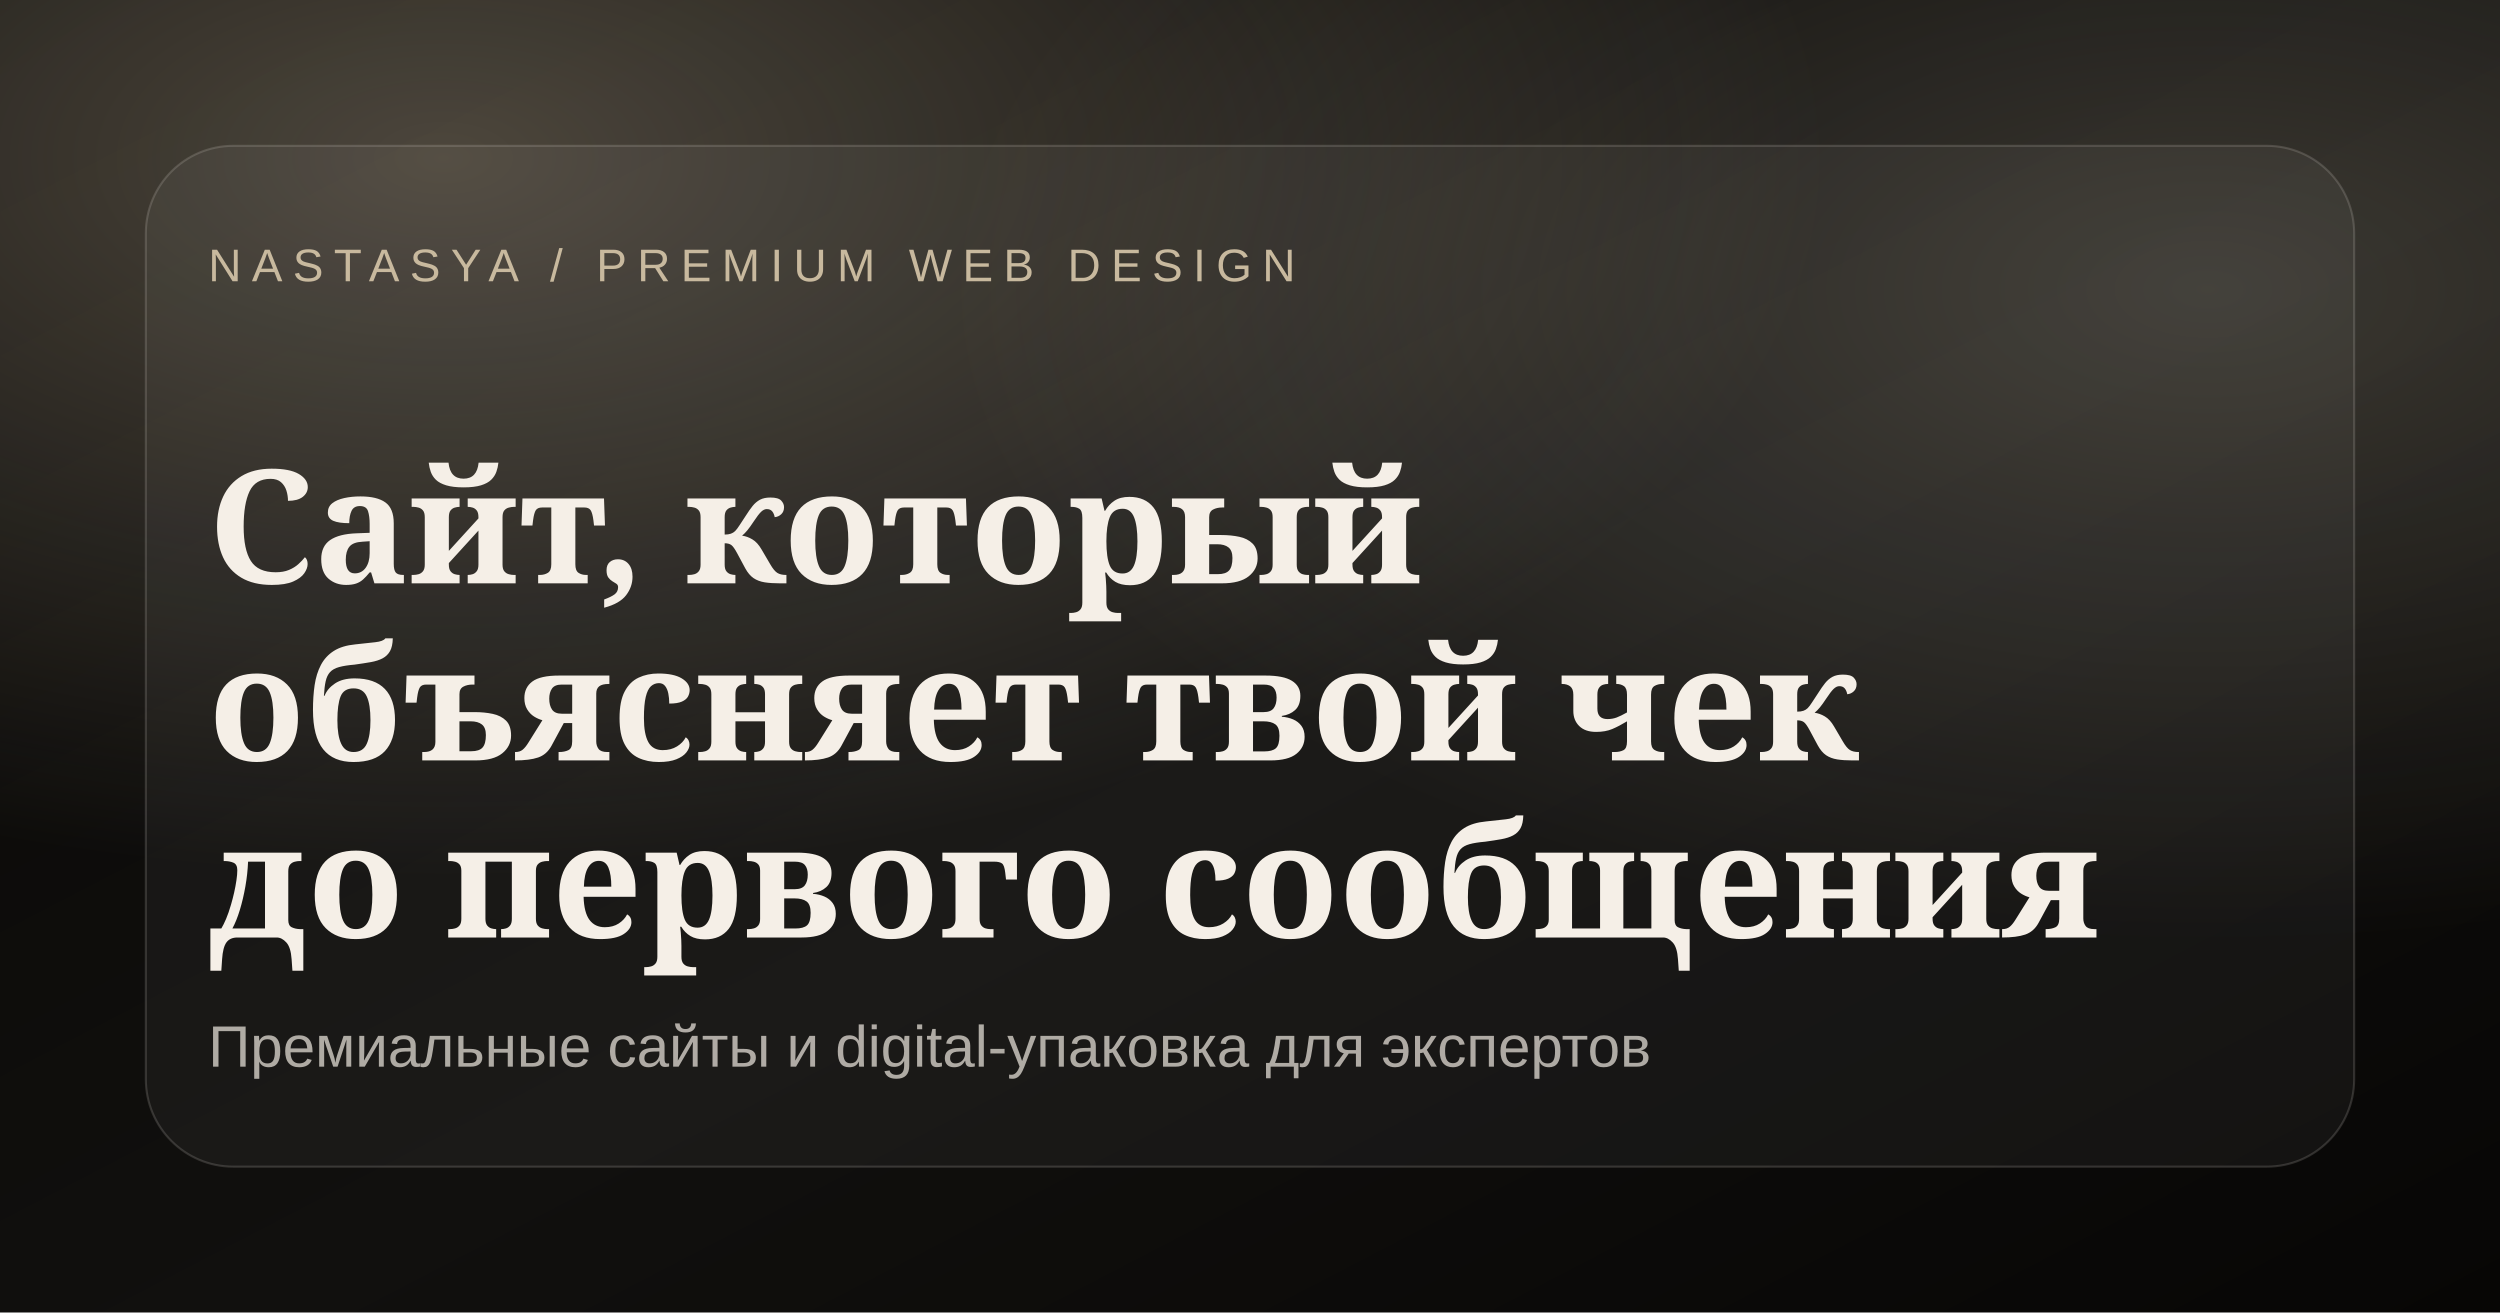
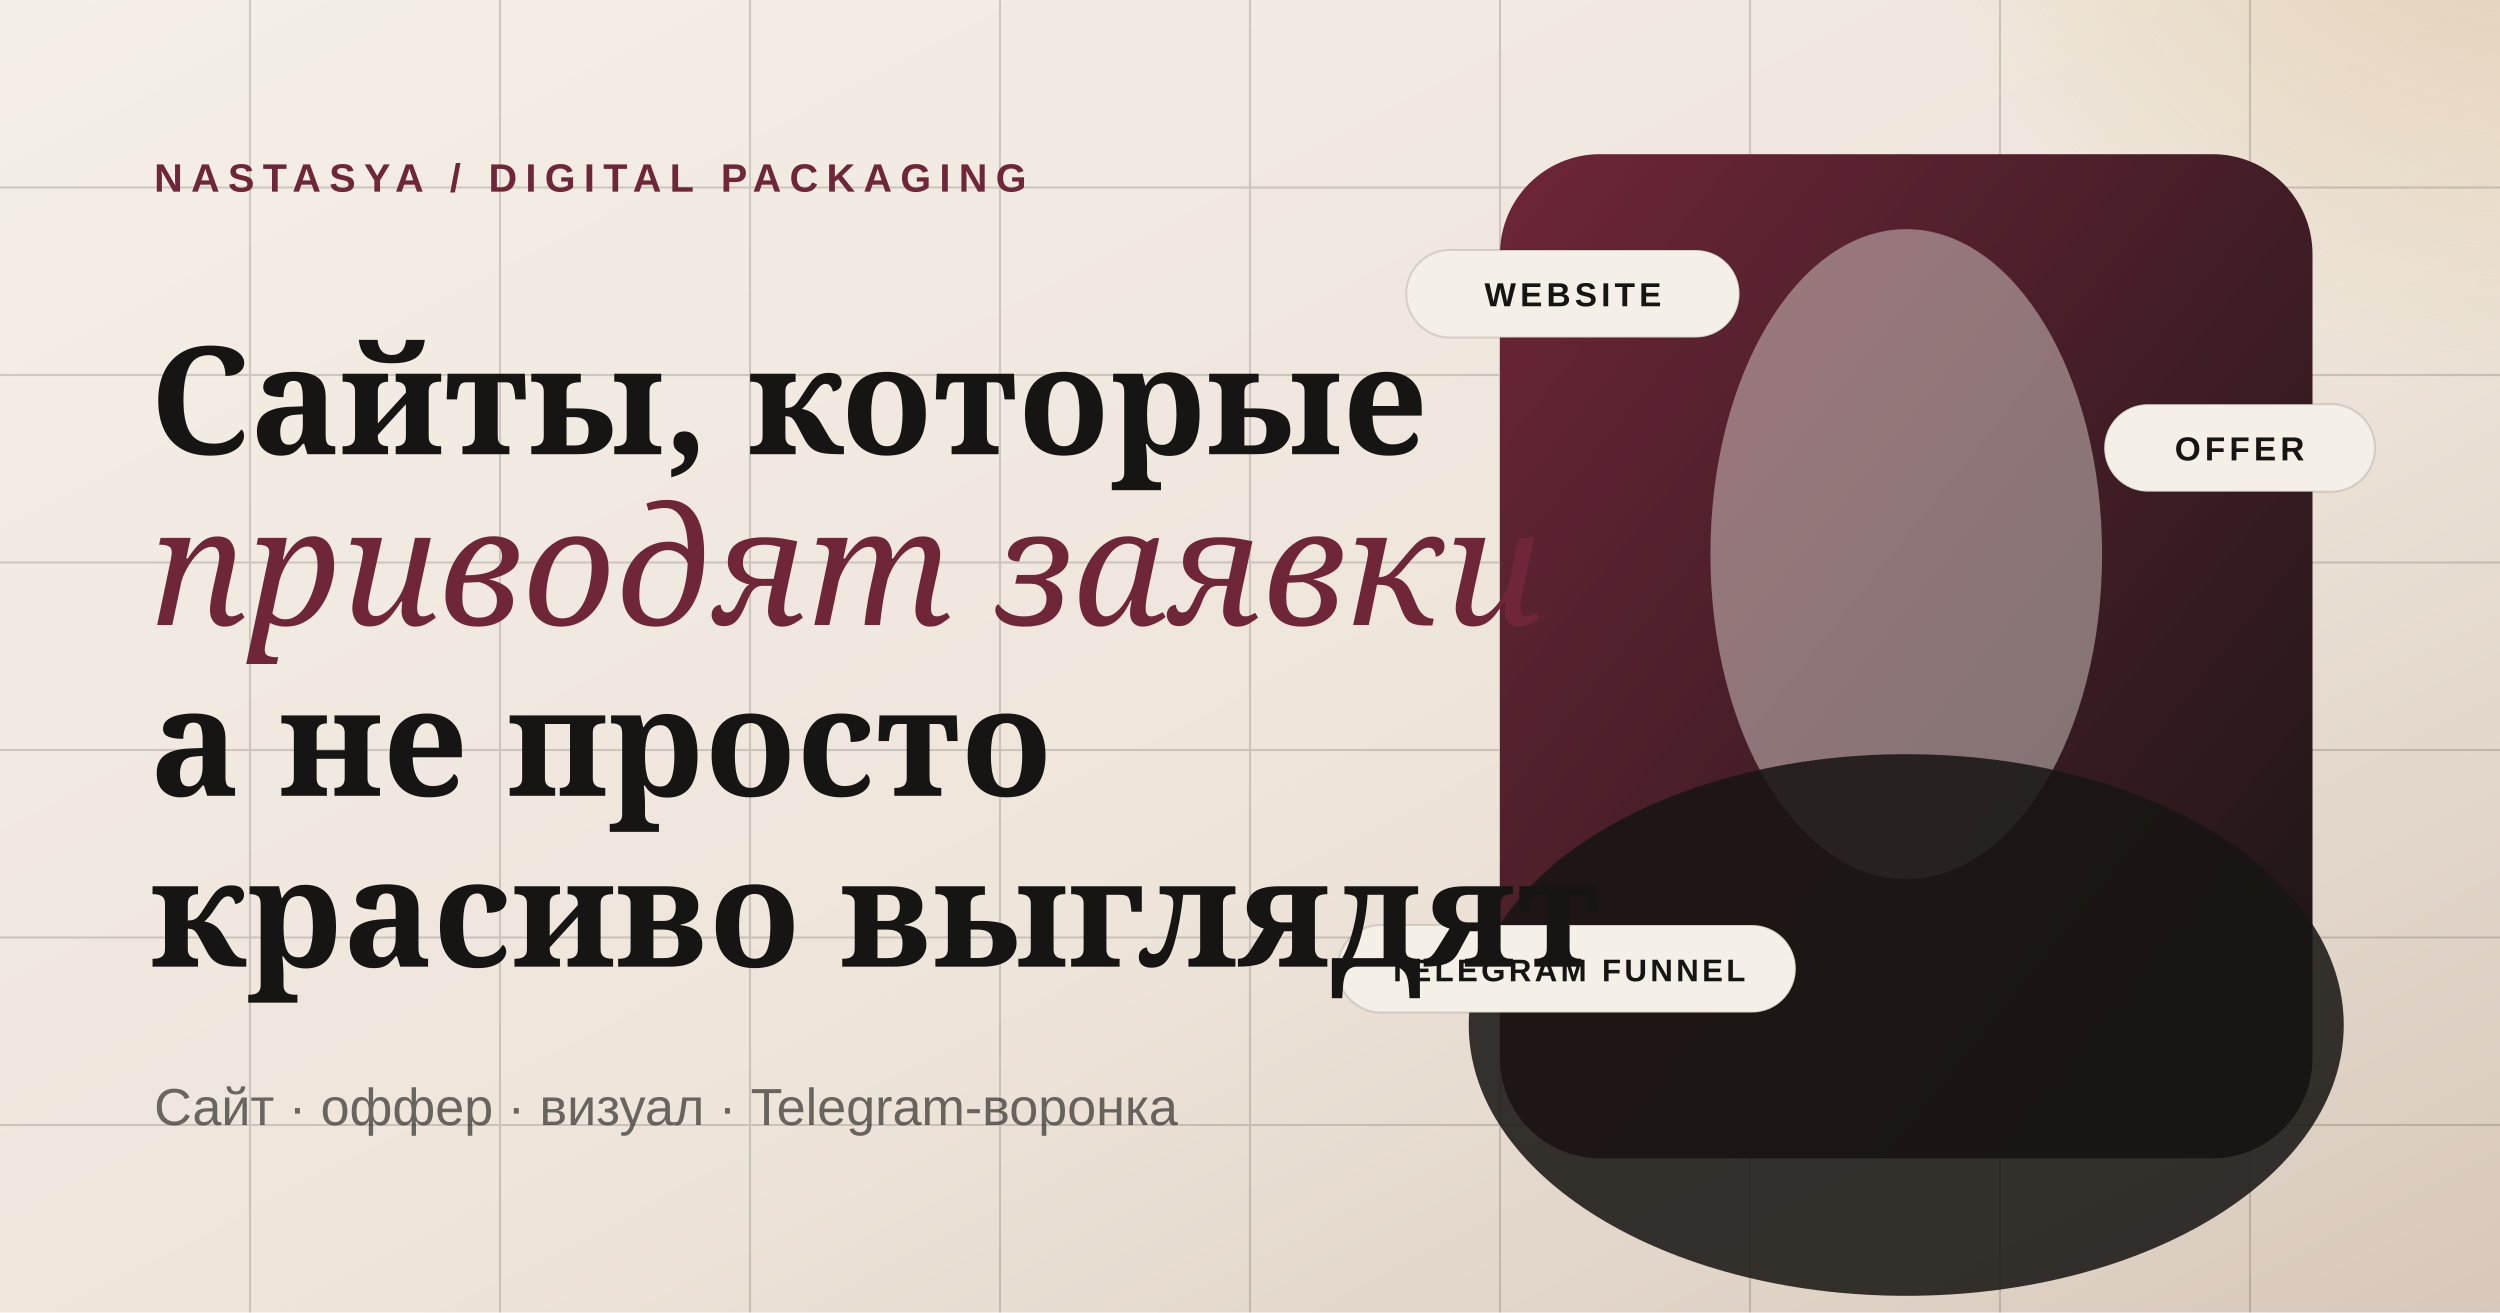
<svg xmlns="http://www.w3.org/2000/svg" width="1200" height="630" viewBox="0 0 1200 630">
  <defs>
    <linearGradient id="bg" x1="0" y1="0" x2="1" y2="1">
-       <stop stop-color="#070605" />
-       <stop offset=".55" stop-color="#11100e" />
-       <stop offset="1" stop-color="#070605" />
+       <stop stop-color="#f4efe7" />
+       <stop offset=".58" stop-color="#eee5da" />
+       <stop offset="1" stop-color="#d8c8bb" />
    </linearGradient>
-     <radialGradient id="g1" cx="18%" cy="12%" r="55%">
-       <stop stop-color="#c8b99e" stop-opacity=".35" />
-       <stop offset="1" stop-color="#c8b99e" stop-opacity="0" />
-     </radialGradient>
-     <radialGradient id="g2" cx="88%" cy="22%" r="50%">
-       <stop stop-color="#fff3d8" stop-opacity=".18" />
-       <stop offset="1" stop-color="#fff3d8" stop-opacity="0" />
+     <linearGradient id="card" x1="0" y1="0" x2="1" y2="1">
+       <stop stop-color="#6e2638" />
+       <stop offset="1" stop-color="#171513" />
+     </linearGradient>
+     <radialGradient id="glow" cx="76%" cy="24%" r="46%">
+       <stop stop-color="#d7b98a" stop-opacity=".62" />
+       <stop offset="1" stop-color="#d7b98a" stop-opacity="0" />
    </radialGradient>
  </defs>
  <rect width="1200" height="630" fill="url(#bg)" />
-   <rect width="1200" height="630" fill="url(#g1)" />
-   <rect width="1200" height="630" fill="url(#g2)" />
-   <rect x="70" y="70" width="1060" height="490" rx="42" fill="rgba(255,255,255,.045)" stroke="rgba(245,239,231,.16)" />
-   <text x="100" y="135" fill="#c8b99e" font-family="Arial, sans-serif" font-size="22" letter-spacing="5">NASTASYA / PREMIUM WEB DESIGN</text>
-   <text x="100" y="280" fill="#f5efe7" font-family="Georgia, serif" font-size="76" font-weight="600">Сайт, который</text>
-   <text x="100" y="365" fill="#f5efe7" font-family="Georgia, serif" font-size="76" font-weight="600">объясняет твой чек</text>
-   <text x="100" y="450" fill="#f5efe7" font-family="Georgia, serif" font-size="76" font-weight="600">до первого сообщения</text>
-   <text x="100" y="512" fill="rgba(245,239,231,.68)" font-family="Arial, sans-serif" font-size="28">Премиальные сайты и digital-упаковка для экспертов</text>
+   <circle cx="1040" cy="50" r="350" fill="url(#glow)" />
+   <g opacity=".17" stroke="#171513">
+     <path d="M0 90h1200M0 180h1200M0 270h1200M0 360h1200M0 450h1200M0 540h1200" />
+     <path d="M120 0v630M240 0v630M360 0v630M480 0v630M600 0v630M720 0v630M840 0v630M960 0v630M1080 0v630" />
+   </g>
+   <rect x="720" y="74" width="390" height="482" rx="48" fill="url(#card)" />
+   <ellipse cx="915" cy="266" rx="94" ry="156" fill="#f4efe7" opacity=".42" />
+   <ellipse cx="915" cy="492" rx="210" ry="130" fill="#171513" opacity=".86" />
+   <rect x="675" y="120" width="160" height="42" rx="21" fill="#f4efe7" stroke="#171513" stroke-opacity=".13" />
+   <text x="755" y="147" text-anchor="middle" fill="#171513" font-family="Arial, sans-serif" font-size="16" font-weight="700" letter-spacing="2">WEBSITE</text>
+   <rect x="1010" y="194" width="130" height="42" rx="21" fill="#f4efe7" stroke="#171513" stroke-opacity=".13" />
+   <text x="1075" y="221" text-anchor="middle" fill="#171513" font-family="Arial, sans-serif" font-size="16" font-weight="700" letter-spacing="2">OFFER</text>
+   <rect x="642" y="444" width="220" height="42" rx="21" fill="#f4efe7" stroke="#171513" stroke-opacity=".13" />
+   <text x="752" y="471" text-anchor="middle" fill="#171513" font-family="Arial, sans-serif" font-size="15" font-weight="700" letter-spacing="1.6">TELEGRAM FUNNEL</text>
+   <text x="74" y="92" fill="#6e2638" font-family="Arial, sans-serif" font-size="19" font-weight="700" letter-spacing="4">NASTASYA / DIGITAL PACKAGING</text>
+   <text x="72" y="218" fill="#171513" font-family="Georgia, serif" font-size="72" font-weight="600">Сайты, которые</text>
+   <text x="72" y="300" fill="#6e2638" font-family="Georgia, serif" font-size="78" font-style="italic">приводят заявки</text>
+   <text x="72" y="382" fill="#171513" font-family="Georgia, serif" font-size="72" font-weight="600">а не просто</text>
+   <text x="72" y="464" fill="#171513" font-family="Georgia, serif" font-size="72" font-weight="600">красиво выглядят</text>
+   <text x="74" y="540" fill="#171513" fill-opacity=".62" font-family="Arial, sans-serif" font-size="25">Сайт · оффер · визуал · Telegram-воронка</text>
</svg>
